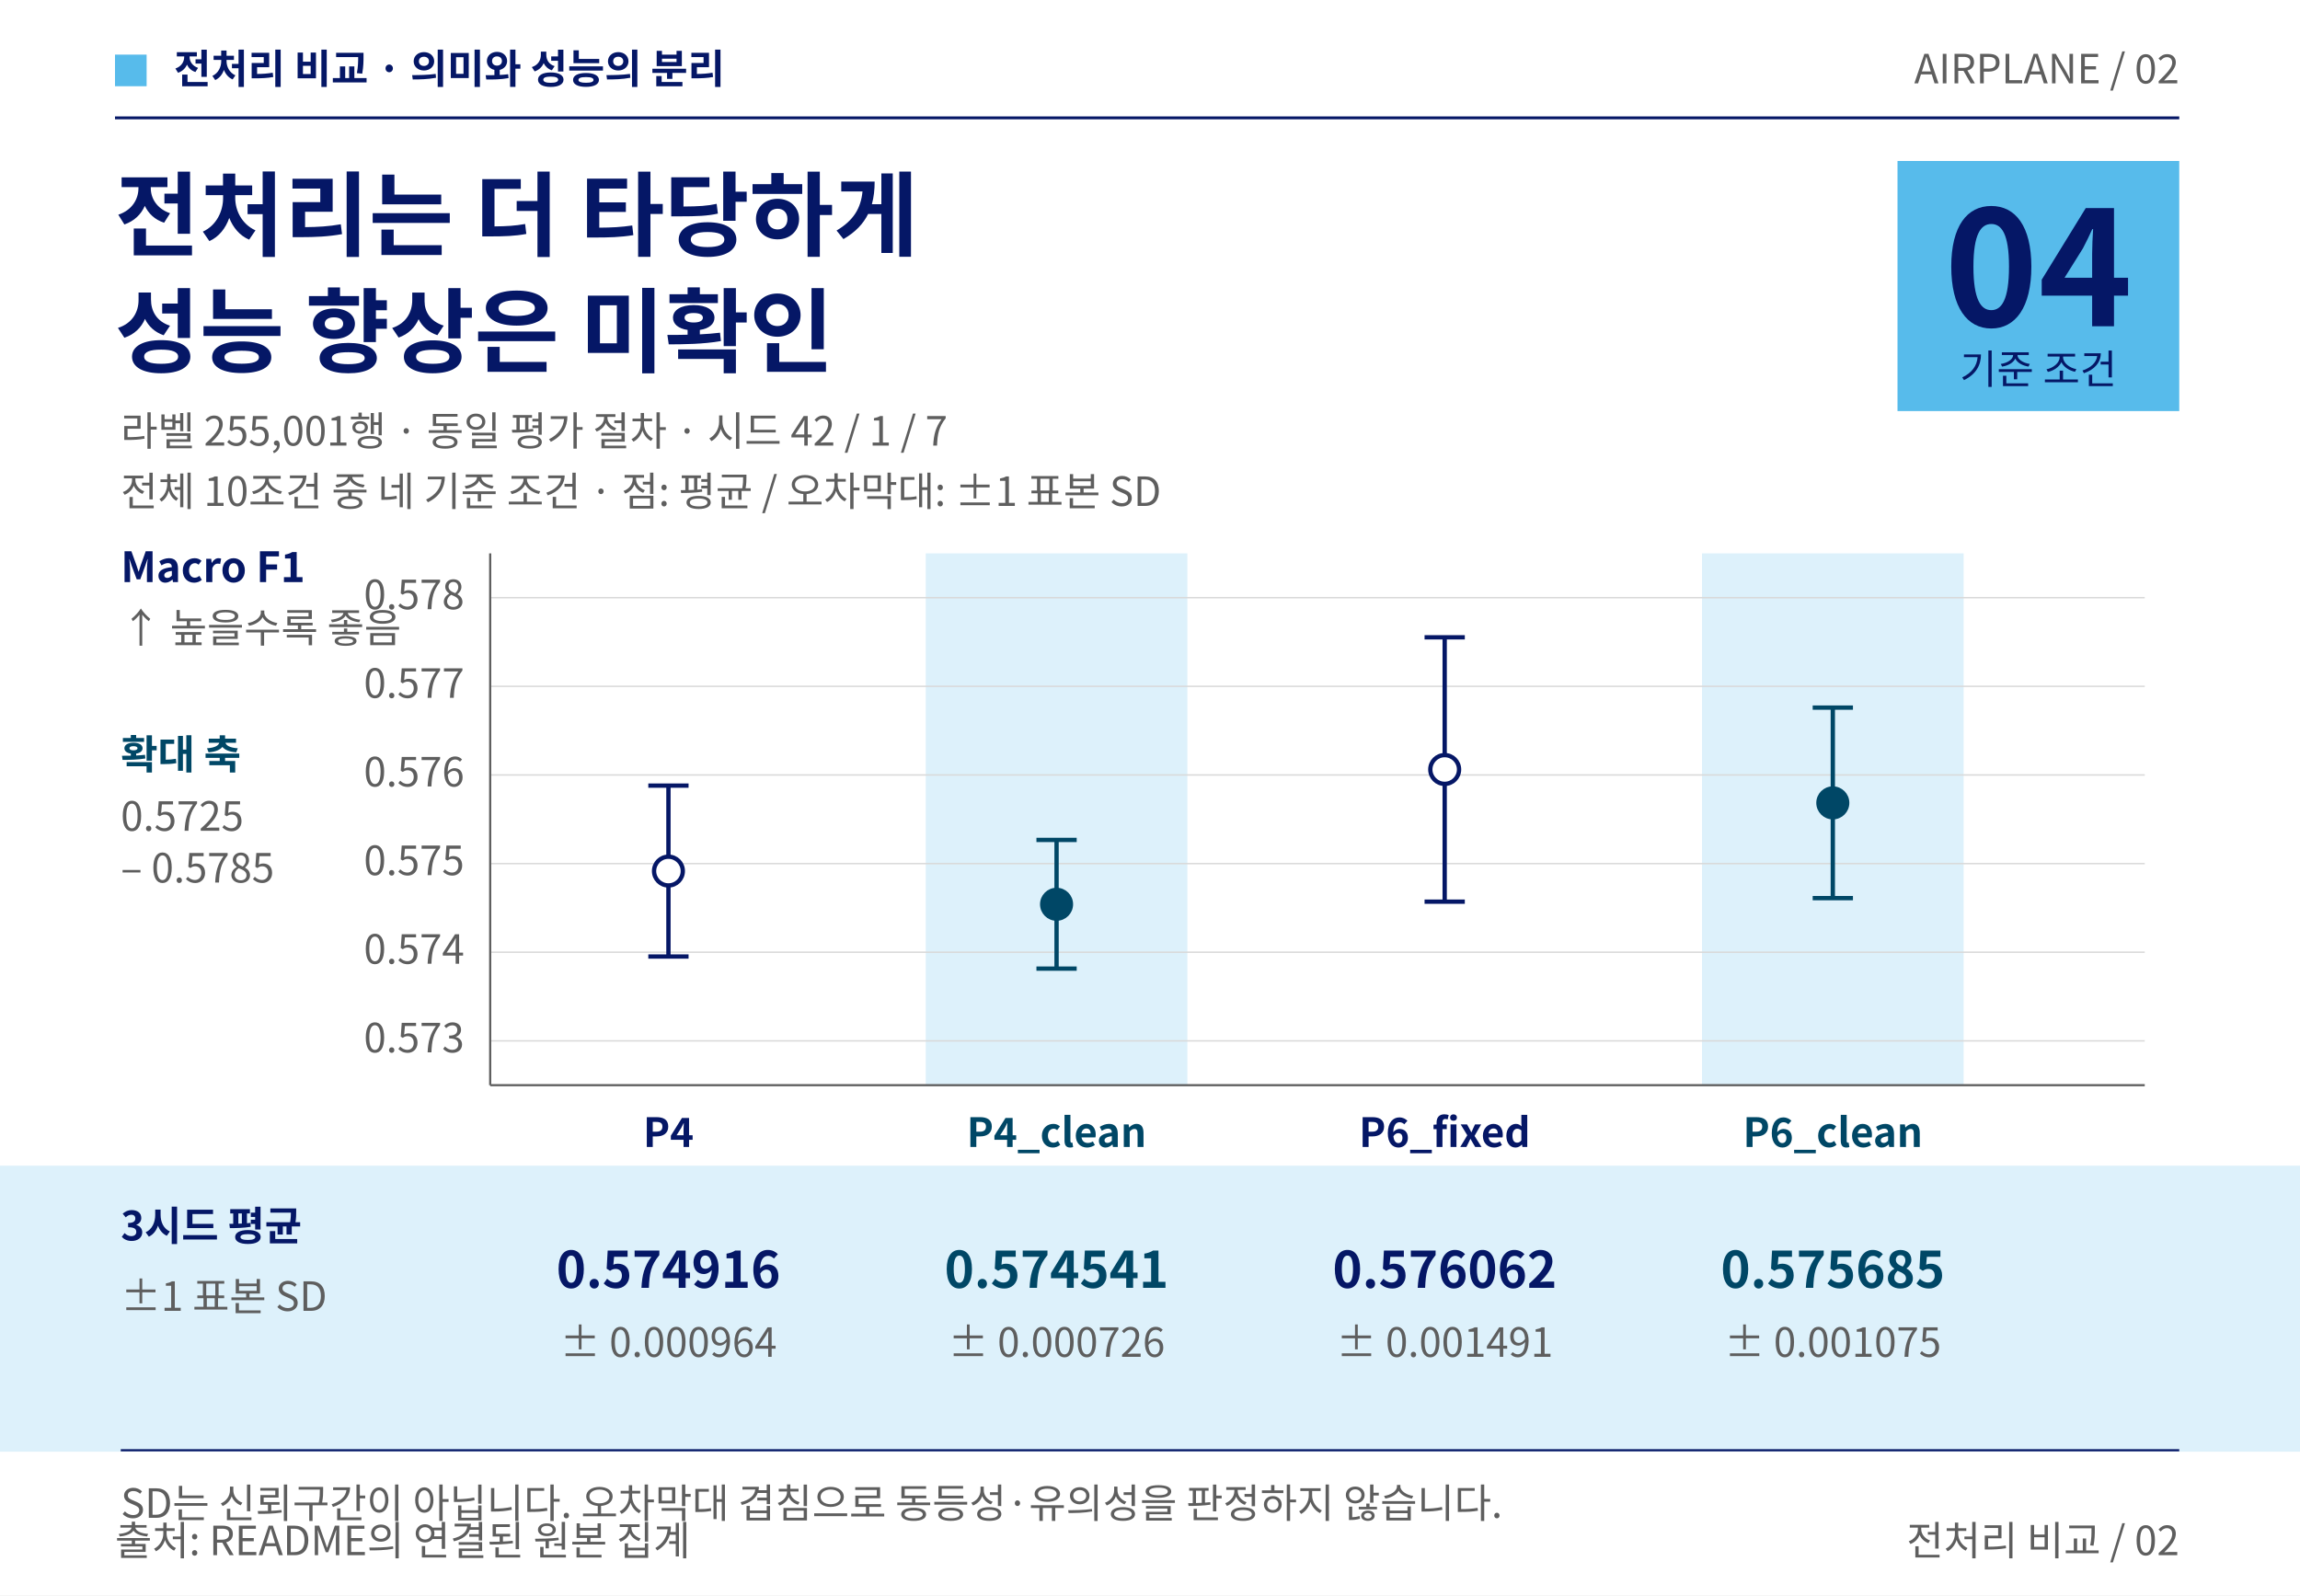
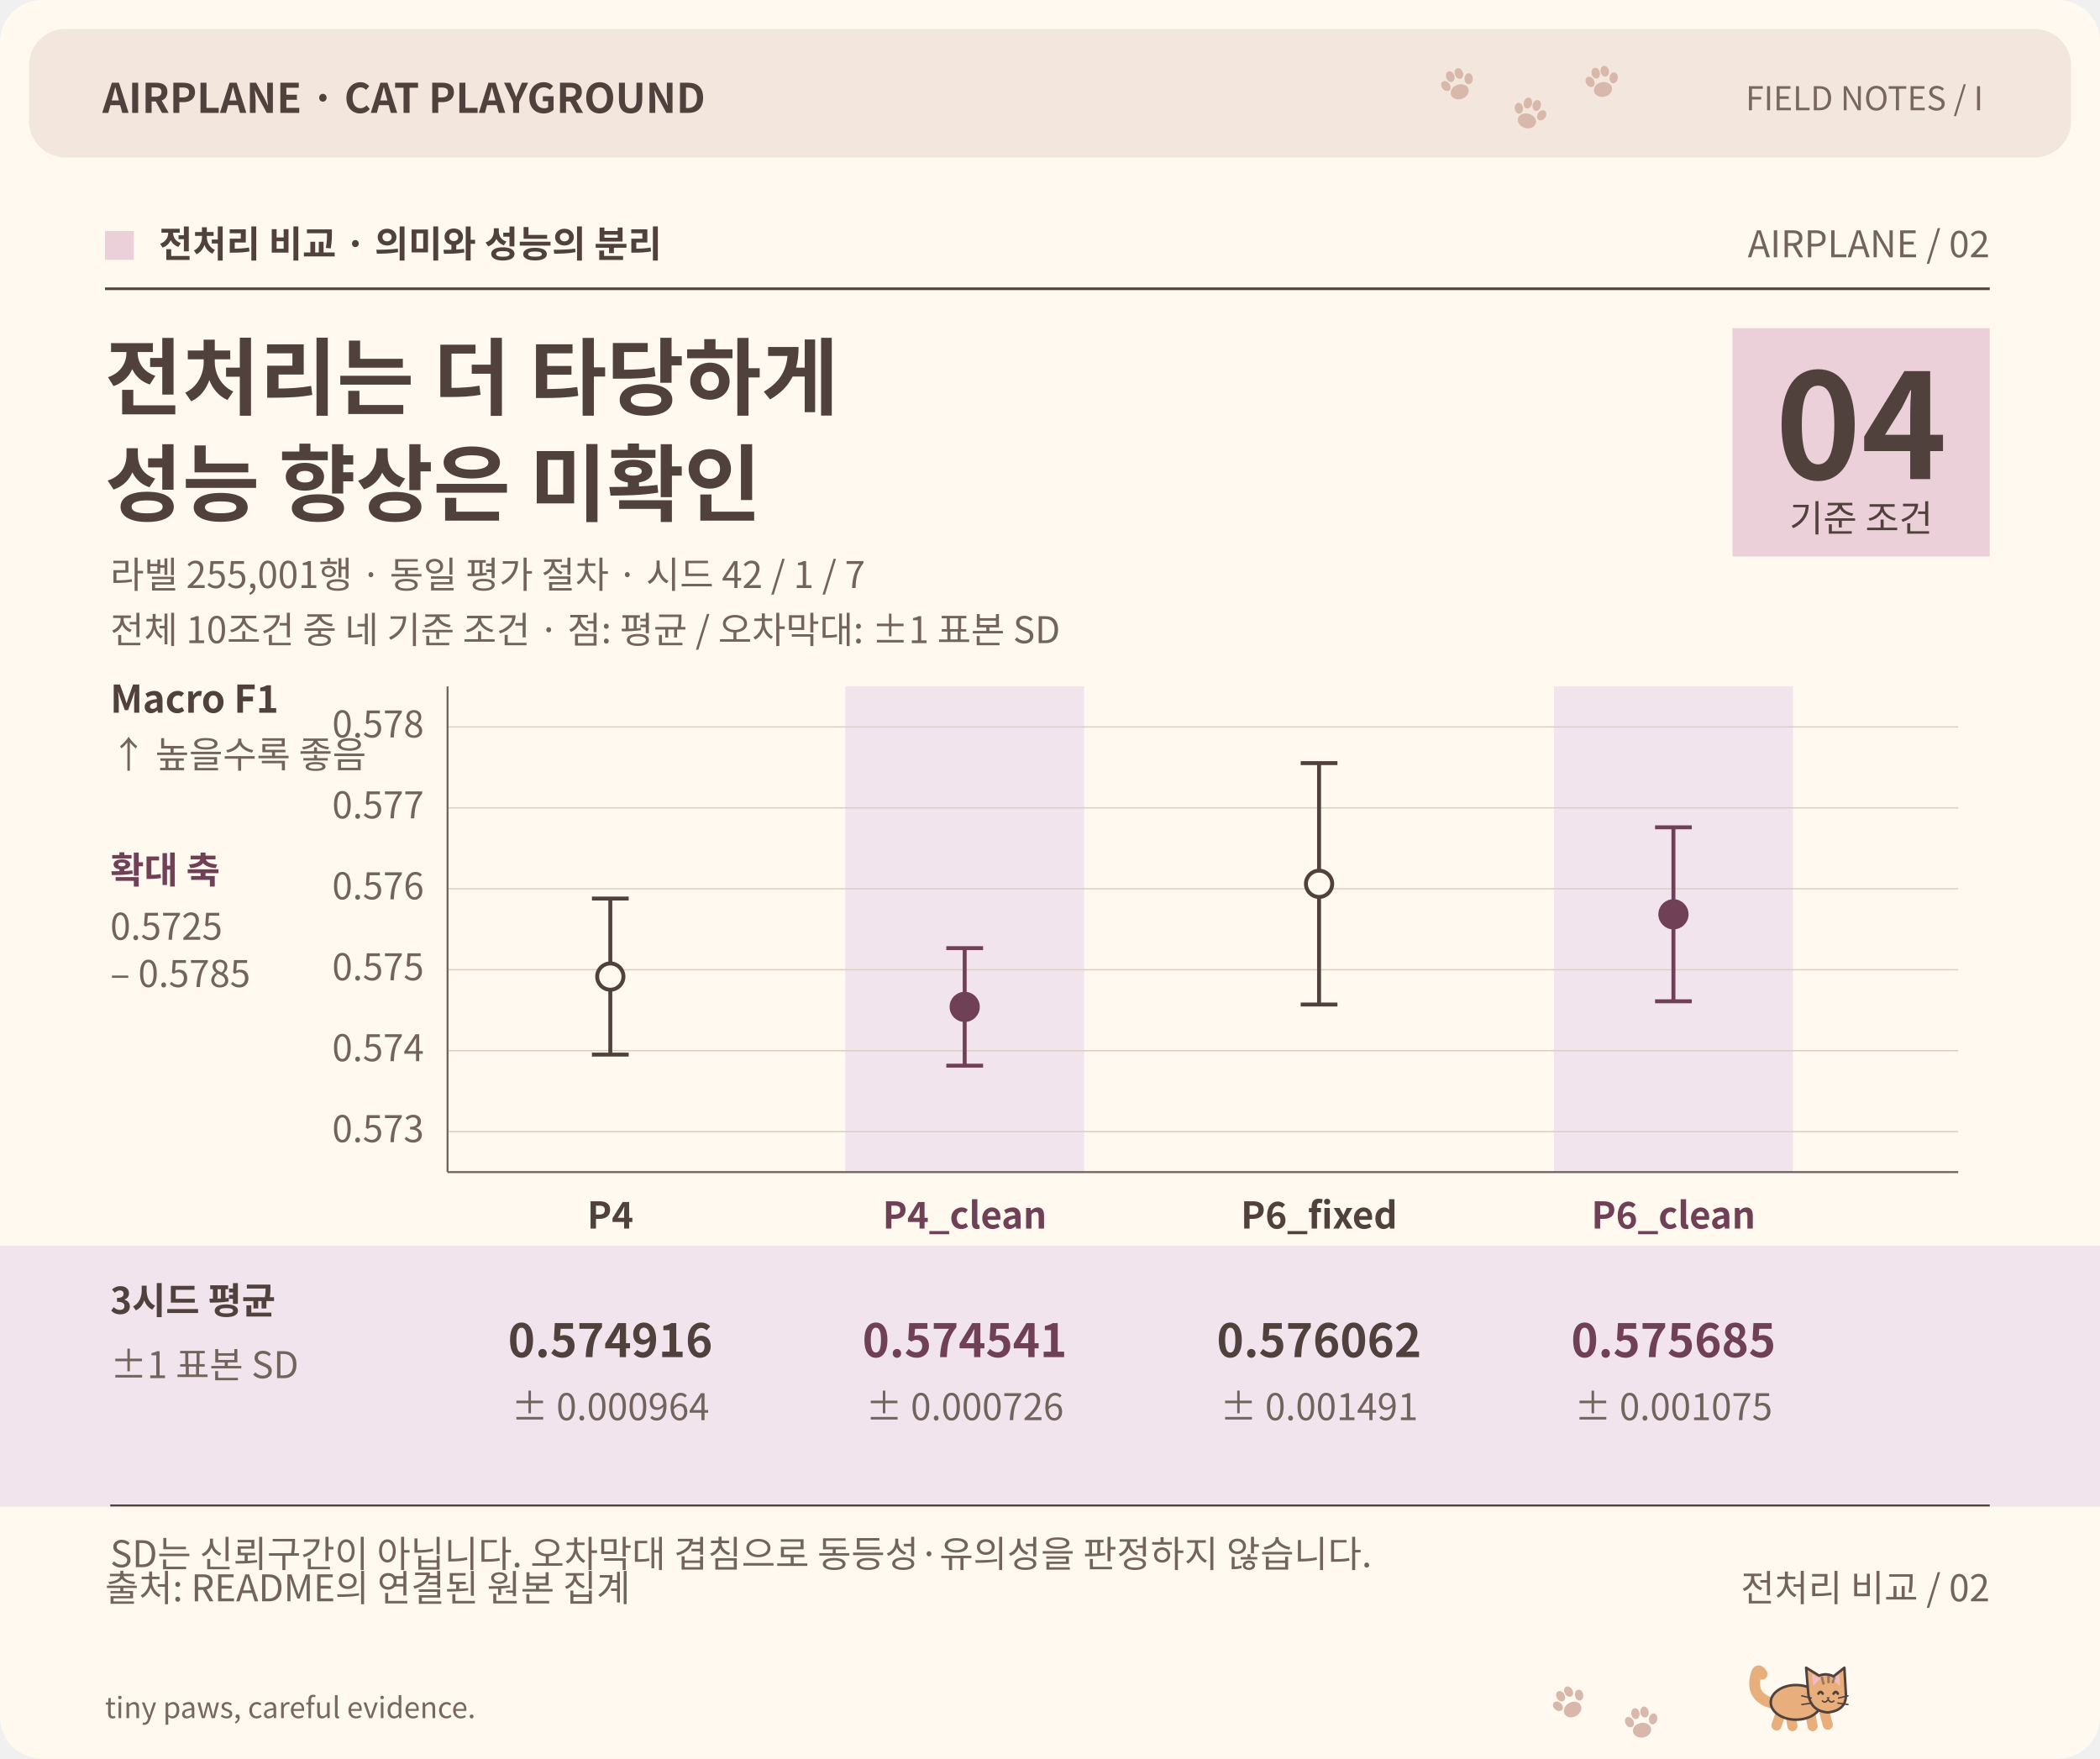
- <svg xmlns="http://www.w3.org/2000/svg" width="1600" height="1110" viewBox="0 0 1600 1110" role="img" aria-labelledby="title desc" data-design="refined-evidence-f" data-chart-type="vertical-mean-sd-ranges">
-   <style>text{font-family:"Noto Sans CJK KR","Malgun Gothic","Apple SD Gothic Neo",sans-serif;font-variant-numeric:tabular-nums}</style>
-   <rect width="1600" height="1110" fill="#FFFFFF" />
-   <rect x="0.000" y="811.000" width="1600.000" height="199.000" fill="#DDF1FB" />
-   <rect x="1320.000" y="112.000" width="196.000" height="174.000" fill="#57BBEB" />
-   <rect x="80.000" y="38.000" width="22.000" height="22.000" fill="#57BBEB" />
-   <text x="121.000" y="58.000" font-size="28" fill="#051766" font-weight="600" text-anchor="start">전처리 비교 · 의미와 성능의 분리</text>
-   <text x="1516.000" y="58.000" font-size="28" fill="#5E5E5E" font-weight="400" text-anchor="end">AIRPLANE  /  02</text>
-   <line x1="80.000" y1="82.000" x2="1516.000" y2="82.000" stroke="#051766" stroke-width="2" />
-   <text x="80.000" y="173.000" font-size="64" fill="#051766" font-weight="700" text-anchor="start" style="font-family:Noto Sans CJK KR, Malgun Gothic, Apple SD Gothic Neo, sans-serif">전처리는 더 타당하게</text>
-   <text x="80.000" y="254.000" font-size="64" fill="#051766" font-weight="700" text-anchor="start" style="font-family:Noto Sans CJK KR, Malgun Gothic, Apple SD Gothic Neo, sans-serif">성능 향상은 미확인</text>
-   <text x="1418.000" y="227.000" font-size="111" fill="#051766" font-weight="700" text-anchor="middle" style="font-family:Noto Sans CJK KR, Malgun Gothic, Apple SD Gothic Neo, sans-serif">04</text>
-   <text x="1418.000" y="267.000" font-size="28" fill="#051766" font-weight="400" text-anchor="middle">기준 조건</text>
-   <text x="84.000" y="310.000" font-size="28" fill="#5E5E5E" font-weight="400" text-anchor="start">라벨 255,001행 · 동일 평가 절차 · 시드 42 / 1 / 7</text>
-   <text x="84.000" y="352.000" font-size="28" fill="#5E5E5E" font-weight="400" text-anchor="start">전체 10조건 중 네 기준 조건 · 점: 평균 / 오차막대: ±1 표본 SD</text>
-   <rect x="644.000" y="385.000" width="182.000" height="370.000" fill="#DDF1FB" />
-   <rect x="1184.000" y="385.000" width="182.000" height="370.000" fill="#DDF1FB" />
-   <text x="84.000" y="405.000" font-size="29" fill="#051766" font-weight="600" text-anchor="start">Macro F1</text>
-   <text x="84.000" y="447.000" font-size="28" fill="#5E5E5E" font-weight="400" text-anchor="start">↑ 높을수록 좋음</text>
-   <text x="84.000" y="535.000" font-size="28" fill="#004766" font-weight="600" text-anchor="start">확대 축</text>
-   <text x="84.000" y="578.000" font-size="28" fill="#5E5E5E" font-weight="400" text-anchor="start">0.5725</text>
-   <text x="84.000" y="614.000" font-size="28" fill="#5E5E5E" font-weight="400" text-anchor="start">– 0.5785</text>
-   <line x1="341.000" y1="724.167" x2="1492.000" y2="724.167" stroke="#D9D9D9" stroke-width="1" />
-   <text x="323.000" y="732.167" font-size="28" fill="#5E5E5E" font-weight="400" text-anchor="end">0.573</text>
-   <line x1="341.000" y1="662.500" x2="1492.000" y2="662.500" stroke="#D9D9D9" stroke-width="1" />
-   <text x="323.000" y="670.500" font-size="28" fill="#5E5E5E" font-weight="400" text-anchor="end">0.574</text>
-   <line x1="341.000" y1="600.833" x2="1492.000" y2="600.833" stroke="#D9D9D9" stroke-width="1" />
-   <text x="323.000" y="608.833" font-size="28" fill="#5E5E5E" font-weight="400" text-anchor="end">0.575</text>
-   <line x1="341.000" y1="539.167" x2="1492.000" y2="539.167" stroke="#D9D9D9" stroke-width="1" />
-   <text x="323.000" y="547.167" font-size="28" fill="#5E5E5E" font-weight="400" text-anchor="end">0.576</text>
-   <line x1="341.000" y1="477.500" x2="1492.000" y2="477.500" stroke="#D9D9D9" stroke-width="1" />
-   <text x="323.000" y="485.500" font-size="28" fill="#5E5E5E" font-weight="400" text-anchor="end">0.577</text>
-   <line x1="341.000" y1="415.833" x2="1492.000" y2="415.833" stroke="#D9D9D9" stroke-width="1" />
-   <text x="323.000" y="423.833" font-size="28" fill="#5E5E5E" font-weight="400" text-anchor="end">0.578</text>
-   <line x1="341.000" y1="385.000" x2="341.000" y2="755.000" stroke="#5E5E5E" stroke-width="1.5" />
-   <line x1="341.000" y1="755.000" x2="1492.000" y2="755.000" stroke="#5E5E5E" stroke-width="1.5" />
-   <line x1="465.000" y1="546.582" x2="465.000" y2="665.486" stroke="#051766" stroke-width="3" />
-   <line x1="451.000" y1="546.582" x2="479.000" y2="546.582" stroke="#051766" stroke-width="3" />
-   <line x1="451.000" y1="665.486" x2="479.000" y2="665.486" stroke="#051766" stroke-width="3" />
-   <circle cx="465.000" cy="606.034" r="10" fill="#FFFFFF" stroke="#051766" stroke-width="3" />
-   <text x="465.000" y="798.000" font-size="28" fill="#051766" font-weight="600" text-anchor="middle">P4</text>
-   <text x="465.000" y="896.000" font-size="35" fill="#051766" font-weight="600" text-anchor="middle">0.574916</text>
-   <text x="465.000" y="944.000" font-size="28" fill="#5E5E5E" font-weight="400" text-anchor="middle">± 0.000964</text>
-   <line x1="735.000" y1="584.370" x2="735.000" y2="673.907" stroke="#004766" stroke-width="3" />
-   <line x1="721.000" y1="584.370" x2="749.000" y2="584.370" stroke="#004766" stroke-width="3" />
-   <line x1="721.000" y1="673.907" x2="749.000" y2="673.907" stroke="#004766" stroke-width="3" />
-   <circle cx="735.000" cy="629.138" r="10" fill="#004766" stroke="#004766" stroke-width="3" />
-   <text x="735.000" y="798.000" font-size="28" fill="#004766" font-weight="600" text-anchor="middle">P4_clean</text>
-   <text x="735.000" y="896.000" font-size="35" fill="#004766" font-weight="600" text-anchor="middle">0.574541</text>
-   <text x="735.000" y="944.000" font-size="28" fill="#5E5E5E" font-weight="400" text-anchor="middle">± 0.000726</text>
-   <line x1="1005.000" y1="443.407" x2="1005.000" y2="627.321" stroke="#051766" stroke-width="3" />
-   <line x1="991.000" y1="443.407" x2="1019.000" y2="443.407" stroke="#051766" stroke-width="3" />
-   <line x1="991.000" y1="627.321" x2="1019.000" y2="627.321" stroke="#051766" stroke-width="3" />
-   <circle cx="1005.000" cy="535.364" r="10" fill="#FFFFFF" stroke="#051766" stroke-width="3" />
-   <text x="1005.000" y="798.000" font-size="28" fill="#051766" font-weight="600" text-anchor="middle">P6_fixed</text>
-   <text x="1005.000" y="896.000" font-size="35" fill="#051766" font-weight="600" text-anchor="middle">0.576062</text>
-   <text x="1005.000" y="944.000" font-size="28" fill="#5E5E5E" font-weight="400" text-anchor="middle">± 0.001491</text>
-   <line x1="1275.000" y1="492.316" x2="1275.000" y2="624.868" stroke="#004766" stroke-width="3" />
-   <line x1="1261.000" y1="492.316" x2="1289.000" y2="492.316" stroke="#004766" stroke-width="3" />
-   <line x1="1261.000" y1="624.868" x2="1289.000" y2="624.868" stroke="#004766" stroke-width="3" />
-   <circle cx="1275.000" cy="558.592" r="10" fill="#004766" stroke="#004766" stroke-width="3" />
-   <text x="1275.000" y="798.000" font-size="28" fill="#004766" font-weight="600" text-anchor="middle">P6_clean</text>
-   <text x="1275.000" y="896.000" font-size="35" fill="#004766" font-weight="600" text-anchor="middle">0.575685</text>
-   <text x="1275.000" y="944.000" font-size="28" fill="#5E5E5E" font-weight="400" text-anchor="middle">± 0.001075</text>
-   <text x="84.000" y="863.000" font-size="28" fill="#051766" font-weight="600" text-anchor="start">3시드 평균</text>
-   <text x="84.000" y="912.000" font-size="28" fill="#5E5E5E" font-weight="400" text-anchor="start">±1 표본 SD</text>
-   <line x1="84.000" y1="1009.000" x2="1516.000" y2="1009.000" stroke="#051766" stroke-width="1.5" />
-   <text x="84.000" y="1056.000" font-size="28" fill="#5E5E5E" font-weight="400" text-anchor="start">SD는 신뢰구간이 아닙니다. 오차막대 겹침으로 동등성·유의성을 판정하지 않습니다.</text>
-   <text x="80.000" y="1082.000" font-size="28" fill="#5E5E5E" font-weight="400" text-anchor="start">출처: README의 연결된 원본 집계</text>
-   <text x="1516.000" y="1082.000" font-size="28" fill="#5E5E5E" font-weight="400" text-anchor="end">전처리 비교 / 02</text>
+ <svg xmlns="http://www.w3.org/2000/svg" width="1600" height="1340" viewBox="0 0 1600 1340" role="img" aria-labelledby="title desc" data-design="cat-playground-i" data-chart-type="vertical-mean-sd-ranges">
+   <rect width="1600" height="1340" rx="32" fill="#FFF9EF" />
+   <rect x="22" y="22" width="1556" height="98" rx="28" fill="#F3E6DD" />
+   <text x="78" y="86" fill="#51413D" font-family="sans-serif" font-size="31" font-weight="700">AIRPLANE · CAT PLAYGROUND</text>
+   <text x="1330" y="84" fill="#77675F" font-family="sans-serif" font-size="25">FIELD NOTES / I</text>
+   <g transform="translate(0 138)">
+     <style>text{font-family:"Noto Sans CJK KR","Malgun Gothic","Apple SD Gothic Neo",sans-serif;font-variant-numeric:tabular-nums}</style>
+     <rect width="1600" height="1110" fill="#FFF9EF" />
+     <rect x="0.000" y="811.000" width="1600.000" height="199.000" fill="#F2E4ED" />
+     <rect x="1320.000" y="112.000" width="196.000" height="174.000" fill="#ECD0D9" />
+     <rect x="80.000" y="38.000" width="22.000" height="22.000" fill="#ECD0D9" />
+     <text x="121.000" y="58.000" font-size="28" fill="#51413D" font-weight="600" text-anchor="start">전처리 비교 · 의미와 성능의 분리</text>
+     <text x="1516.000" y="58.000" font-size="28" fill="#72645D" font-weight="400" text-anchor="end">AIRPLANE  /  02</text>
+     <line x1="80.000" y1="82.000" x2="1516.000" y2="82.000" stroke="#51413D" stroke-width="2" />
+     <text x="80.000" y="173.000" font-size="64" fill="#51413D" font-weight="700" text-anchor="start" style="font-family:Noto Sans CJK KR, Malgun Gothic, Apple SD Gothic Neo, sans-serif">전처리는 더 타당하게</text>
+     <text x="80.000" y="254.000" font-size="64" fill="#51413D" font-weight="700" text-anchor="start" style="font-family:Noto Sans CJK KR, Malgun Gothic, Apple SD Gothic Neo, sans-serif">성능 향상은 미확인</text>
+     <text x="1418.000" y="227.000" font-size="111" fill="#51413D" font-weight="700" text-anchor="middle" style="font-family:Noto Sans CJK KR, Malgun Gothic, Apple SD Gothic Neo, sans-serif">04</text>
+     <text x="1418.000" y="267.000" font-size="28" fill="#51413D" font-weight="400" text-anchor="middle">기준 조건</text>
+     <text x="84.000" y="310.000" font-size="28" fill="#72645D" font-weight="400" text-anchor="start">라벨 255,001행 · 동일 평가 절차 · 시드 42 / 1 / 7</text>
+     <text x="84.000" y="352.000" font-size="28" fill="#72645D" font-weight="400" text-anchor="start">전체 10조건 중 네 기준 조건 · 점: 평균 / 오차막대: ±1 표본 SD</text>
+     <rect x="644.000" y="385.000" width="182.000" height="370.000" fill="#F2E4ED" />
+     <rect x="1184.000" y="385.000" width="182.000" height="370.000" fill="#F2E4ED" />
+     <text x="84.000" y="405.000" font-size="29" fill="#51413D" font-weight="600" text-anchor="start">Macro F1</text>
+     <text x="84.000" y="447.000" font-size="28" fill="#72645D" font-weight="400" text-anchor="start">↑ 높을수록 좋음</text>
+     <text x="84.000" y="535.000" font-size="28" fill="#704156" font-weight="600" text-anchor="start">확대 축</text>
+     <text x="84.000" y="578.000" font-size="28" fill="#72645D" font-weight="400" text-anchor="start">0.5725</text>
+     <text x="84.000" y="614.000" font-size="28" fill="#72645D" font-weight="400" text-anchor="start">– 0.5785</text>
+     <line x1="341.000" y1="724.167" x2="1492.000" y2="724.167" stroke="#DCCFC0" stroke-width="1" />
+     <text x="323.000" y="732.167" font-size="28" fill="#72645D" font-weight="400" text-anchor="end">0.573</text>
+     <line x1="341.000" y1="662.500" x2="1492.000" y2="662.500" stroke="#DCCFC0" stroke-width="1" />
+     <text x="323.000" y="670.500" font-size="28" fill="#72645D" font-weight="400" text-anchor="end">0.574</text>
+     <line x1="341.000" y1="600.833" x2="1492.000" y2="600.833" stroke="#DCCFC0" stroke-width="1" />
+     <text x="323.000" y="608.833" font-size="28" fill="#72645D" font-weight="400" text-anchor="end">0.575</text>
+     <line x1="341.000" y1="539.167" x2="1492.000" y2="539.167" stroke="#DCCFC0" stroke-width="1" />
+     <text x="323.000" y="547.167" font-size="28" fill="#72645D" font-weight="400" text-anchor="end">0.576</text>
+     <line x1="341.000" y1="477.500" x2="1492.000" y2="477.500" stroke="#DCCFC0" stroke-width="1" />
+     <text x="323.000" y="485.500" font-size="28" fill="#72645D" font-weight="400" text-anchor="end">0.577</text>
+     <line x1="341.000" y1="415.833" x2="1492.000" y2="415.833" stroke="#DCCFC0" stroke-width="1" />
+     <text x="323.000" y="423.833" font-size="28" fill="#72645D" font-weight="400" text-anchor="end">0.578</text>
+     <line x1="341.000" y1="385.000" x2="341.000" y2="755.000" stroke="#72645D" stroke-width="1.5" />
+     <line x1="341.000" y1="755.000" x2="1492.000" y2="755.000" stroke="#72645D" stroke-width="1.5" />
+     <line x1="465.000" y1="546.582" x2="465.000" y2="665.486" stroke="#51413D" stroke-width="3" />
+     <line x1="451.000" y1="546.582" x2="479.000" y2="546.582" stroke="#51413D" stroke-width="3" />
+     <line x1="451.000" y1="665.486" x2="479.000" y2="665.486" stroke="#51413D" stroke-width="3" />
+     <circle cx="465.000" cy="606.034" r="10" fill="#FFF9EF" stroke="#51413D" stroke-width="3" />
+     <text x="465.000" y="798.000" font-size="28" fill="#51413D" font-weight="600" text-anchor="middle">P4</text>
+     <text x="465.000" y="896.000" font-size="35" fill="#51413D" font-weight="600" text-anchor="middle">0.574916</text>
+     <text x="465.000" y="944.000" font-size="28" fill="#72645D" font-weight="400" text-anchor="middle">± 0.000964</text>
+     <line x1="735.000" y1="584.370" x2="735.000" y2="673.907" stroke="#704156" stroke-width="3" />
+     <line x1="721.000" y1="584.370" x2="749.000" y2="584.370" stroke="#704156" stroke-width="3" />
+     <line x1="721.000" y1="673.907" x2="749.000" y2="673.907" stroke="#704156" stroke-width="3" />
+     <circle cx="735.000" cy="629.138" r="10" fill="#704156" stroke="#704156" stroke-width="3" />
+     <text x="735.000" y="798.000" font-size="28" fill="#704156" font-weight="600" text-anchor="middle">P4_clean</text>
+     <text x="735.000" y="896.000" font-size="35" fill="#704156" font-weight="600" text-anchor="middle">0.574541</text>
+     <text x="735.000" y="944.000" font-size="28" fill="#72645D" font-weight="400" text-anchor="middle">± 0.000726</text>
+     <line x1="1005.000" y1="443.407" x2="1005.000" y2="627.321" stroke="#51413D" stroke-width="3" />
+     <line x1="991.000" y1="443.407" x2="1019.000" y2="443.407" stroke="#51413D" stroke-width="3" />
+     <line x1="991.000" y1="627.321" x2="1019.000" y2="627.321" stroke="#51413D" stroke-width="3" />
+     <circle cx="1005.000" cy="535.364" r="10" fill="#FFF9EF" stroke="#51413D" stroke-width="3" />
+     <text x="1005.000" y="798.000" font-size="28" fill="#51413D" font-weight="600" text-anchor="middle">P6_fixed</text>
+     <text x="1005.000" y="896.000" font-size="35" fill="#51413D" font-weight="600" text-anchor="middle">0.576062</text>
+     <text x="1005.000" y="944.000" font-size="28" fill="#72645D" font-weight="400" text-anchor="middle">± 0.001491</text>
+     <line x1="1275.000" y1="492.316" x2="1275.000" y2="624.868" stroke="#704156" stroke-width="3" />
+     <line x1="1261.000" y1="492.316" x2="1289.000" y2="492.316" stroke="#704156" stroke-width="3" />
+     <line x1="1261.000" y1="624.868" x2="1289.000" y2="624.868" stroke="#704156" stroke-width="3" />
+     <circle cx="1275.000" cy="558.592" r="10" fill="#704156" stroke="#704156" stroke-width="3" />
+     <text x="1275.000" y="798.000" font-size="28" fill="#704156" font-weight="600" text-anchor="middle">P6_clean</text>
+     <text x="1275.000" y="896.000" font-size="35" fill="#704156" font-weight="600" text-anchor="middle">0.575685</text>
+     <text x="1275.000" y="944.000" font-size="28" fill="#72645D" font-weight="400" text-anchor="middle">± 0.001075</text>
+     <text x="84.000" y="863.000" font-size="28" fill="#51413D" font-weight="600" text-anchor="start">3시드 평균</text>
+     <text x="84.000" y="912.000" font-size="28" fill="#72645D" font-weight="400" text-anchor="start">±1 표본 SD</text>
+     <line x1="84.000" y1="1009.000" x2="1516.000" y2="1009.000" stroke="#51413D" stroke-width="1.5" />
+     <text x="84.000" y="1056.000" font-size="28" fill="#72645D" font-weight="400" text-anchor="start">SD는 신뢰구간이 아닙니다. 오차막대 겹침으로 동등성·유의성을 판정하지 않습니다.</text>
+     <text x="80.000" y="1082.000" font-size="28" fill="#72645D" font-weight="400" text-anchor="start">출처: README의 연결된 원본 집계</text>
+     <text x="1516.000" y="1082.000" font-size="28" fill="#72645D" font-weight="400" text-anchor="end">전처리 비교 / 02</text>
+   </g>
+   <g aria-hidden="true" transform="translate(1110 64) rotate(-20) scale(0.7)" fill="#D9B8AC">
+     <ellipse cy="9" rx="10" ry="8" />
+     <ellipse cx="-12" cy="-2" rx="4.5" ry="6" transform="rotate(-20 -12 -2)" />
+     <ellipse cx="-4" cy="-10" rx="4.5" ry="6" />
+     <ellipse cx="6" cy="-10" rx="4.5" ry="6" />
+     <ellipse cx="14" cy="-1" rx="4.5" ry="6" transform="rotate(20 14 -1)" />
+   </g>
+   <g aria-hidden="true" transform="translate(1165 86) rotate(15) scale(0.7)" fill="#D9B8AC">
+     <ellipse cy="9" rx="10" ry="8" />
+     <ellipse cx="-12" cy="-2" rx="4.5" ry="6" transform="rotate(-20 -12 -2)" />
+     <ellipse cx="-4" cy="-10" rx="4.5" ry="6" />
+     <ellipse cx="6" cy="-10" rx="4.5" ry="6" />
+     <ellipse cx="14" cy="-1" rx="4.5" ry="6" transform="rotate(20 14 -1)" />
+   </g>
+   <g aria-hidden="true" transform="translate(1220 62) rotate(-12) scale(0.7)" fill="#D9B8AC">
+     <ellipse cy="9" rx="10" ry="8" />
+     <ellipse cx="-12" cy="-2" rx="4.5" ry="6" transform="rotate(-20 -12 -2)" />
+     <ellipse cx="-4" cy="-10" rx="4.5" ry="6" />
+     <ellipse cx="6" cy="-10" rx="4.5" ry="6" />
+     <ellipse cx="14" cy="-1" rx="4.5" ry="6" transform="rotate(20 14 -1)" />
+   </g>
+   <g aria-hidden="true" transform="translate(1375 1297.0) scale(0.55 0.55)" stroke="#51413D" stroke-width="3.5" stroke-linecap="round" stroke-linejoin="round">
+     <path d="M-37 3 Q-78 -4 -67 -40 Q-64 -48 -59 -39" fill="none" stroke="#E8AF7D" stroke-width="15" />
+     <path d="M-33 14 l-6.0 18 m19 -17 l3.0 18 m25 -16 l3.0 16 m16 -20 l5.0 18" fill="none" stroke="#E8AF7D" stroke-width="14" />
+     <ellipse cx="-12" cy="0" rx="35" ry="24" fill="#E8AF7D" />
+     <path d="M5 -12 L2 -48 20 -37 Q30 -41 40 -36 L55 -48 57 -13 Q59 11 32 14 Q8 12 5 -12Z" fill="#E8AF7D" />
+     <path d="M10 -39 L12 -23 22 -33 M48 -39 L38 -32 49 -23" fill="#F1BCC0" stroke="none" />
+     <path d="M19 -12 q3 -5 6 0 m15 0 q3 -5 6 0" fill="none" />
+     <path d="M30 -7 l5 0 -2.5 3Z" fill="#51413D" stroke="none" />
+     <path d="M32.5 -4 q-4 6 -8 2 m8 -2 q4 6 8 2 M9 -6 l-13 -3 m14 10 l-14 2 m51 -9 l13 -3 m-14 10 l14 2" fill="none" stroke-width="2" />
+     <path d="M24 -34 l2 8 m7 -10 l0 8 m8 -6 l-2 6" fill="none" opacity=".5" />
+   </g>
+   <g aria-hidden="true" transform="translate(1195 1297) rotate(-30) scale(0.7)" fill="#D9B8AC">
+     <ellipse cy="9" rx="10" ry="8" />
+     <ellipse cx="-12" cy="-2" rx="4.5" ry="6" transform="rotate(-20 -12 -2)" />
+     <ellipse cx="-4" cy="-10" rx="4.5" ry="6" />
+     <ellipse cx="6" cy="-10" rx="4.5" ry="6" />
+     <ellipse cx="14" cy="-1" rx="4.5" ry="6" transform="rotate(20 14 -1)" />
+   </g>
+   <g aria-hidden="true" transform="translate(1250 1312) rotate(-10) scale(0.7)" fill="#D9B8AC">
+     <ellipse cy="9" rx="10" ry="8" />
+     <ellipse cx="-12" cy="-2" rx="4.5" ry="6" transform="rotate(-20 -12 -2)" />
+     <ellipse cx="-4" cy="-10" rx="4.5" ry="6" />
+     <ellipse cx="6" cy="-10" rx="4.5" ry="6" />
+     <ellipse cx="14" cy="-1" rx="4.5" ry="6" transform="rotate(20 14 -1)" />
+   </g>
+   <text x="80" y="1309" font-family="sans-serif" font-size="22" fill="#77675F">tiny paws, careful evidence.</text>
</svg>
